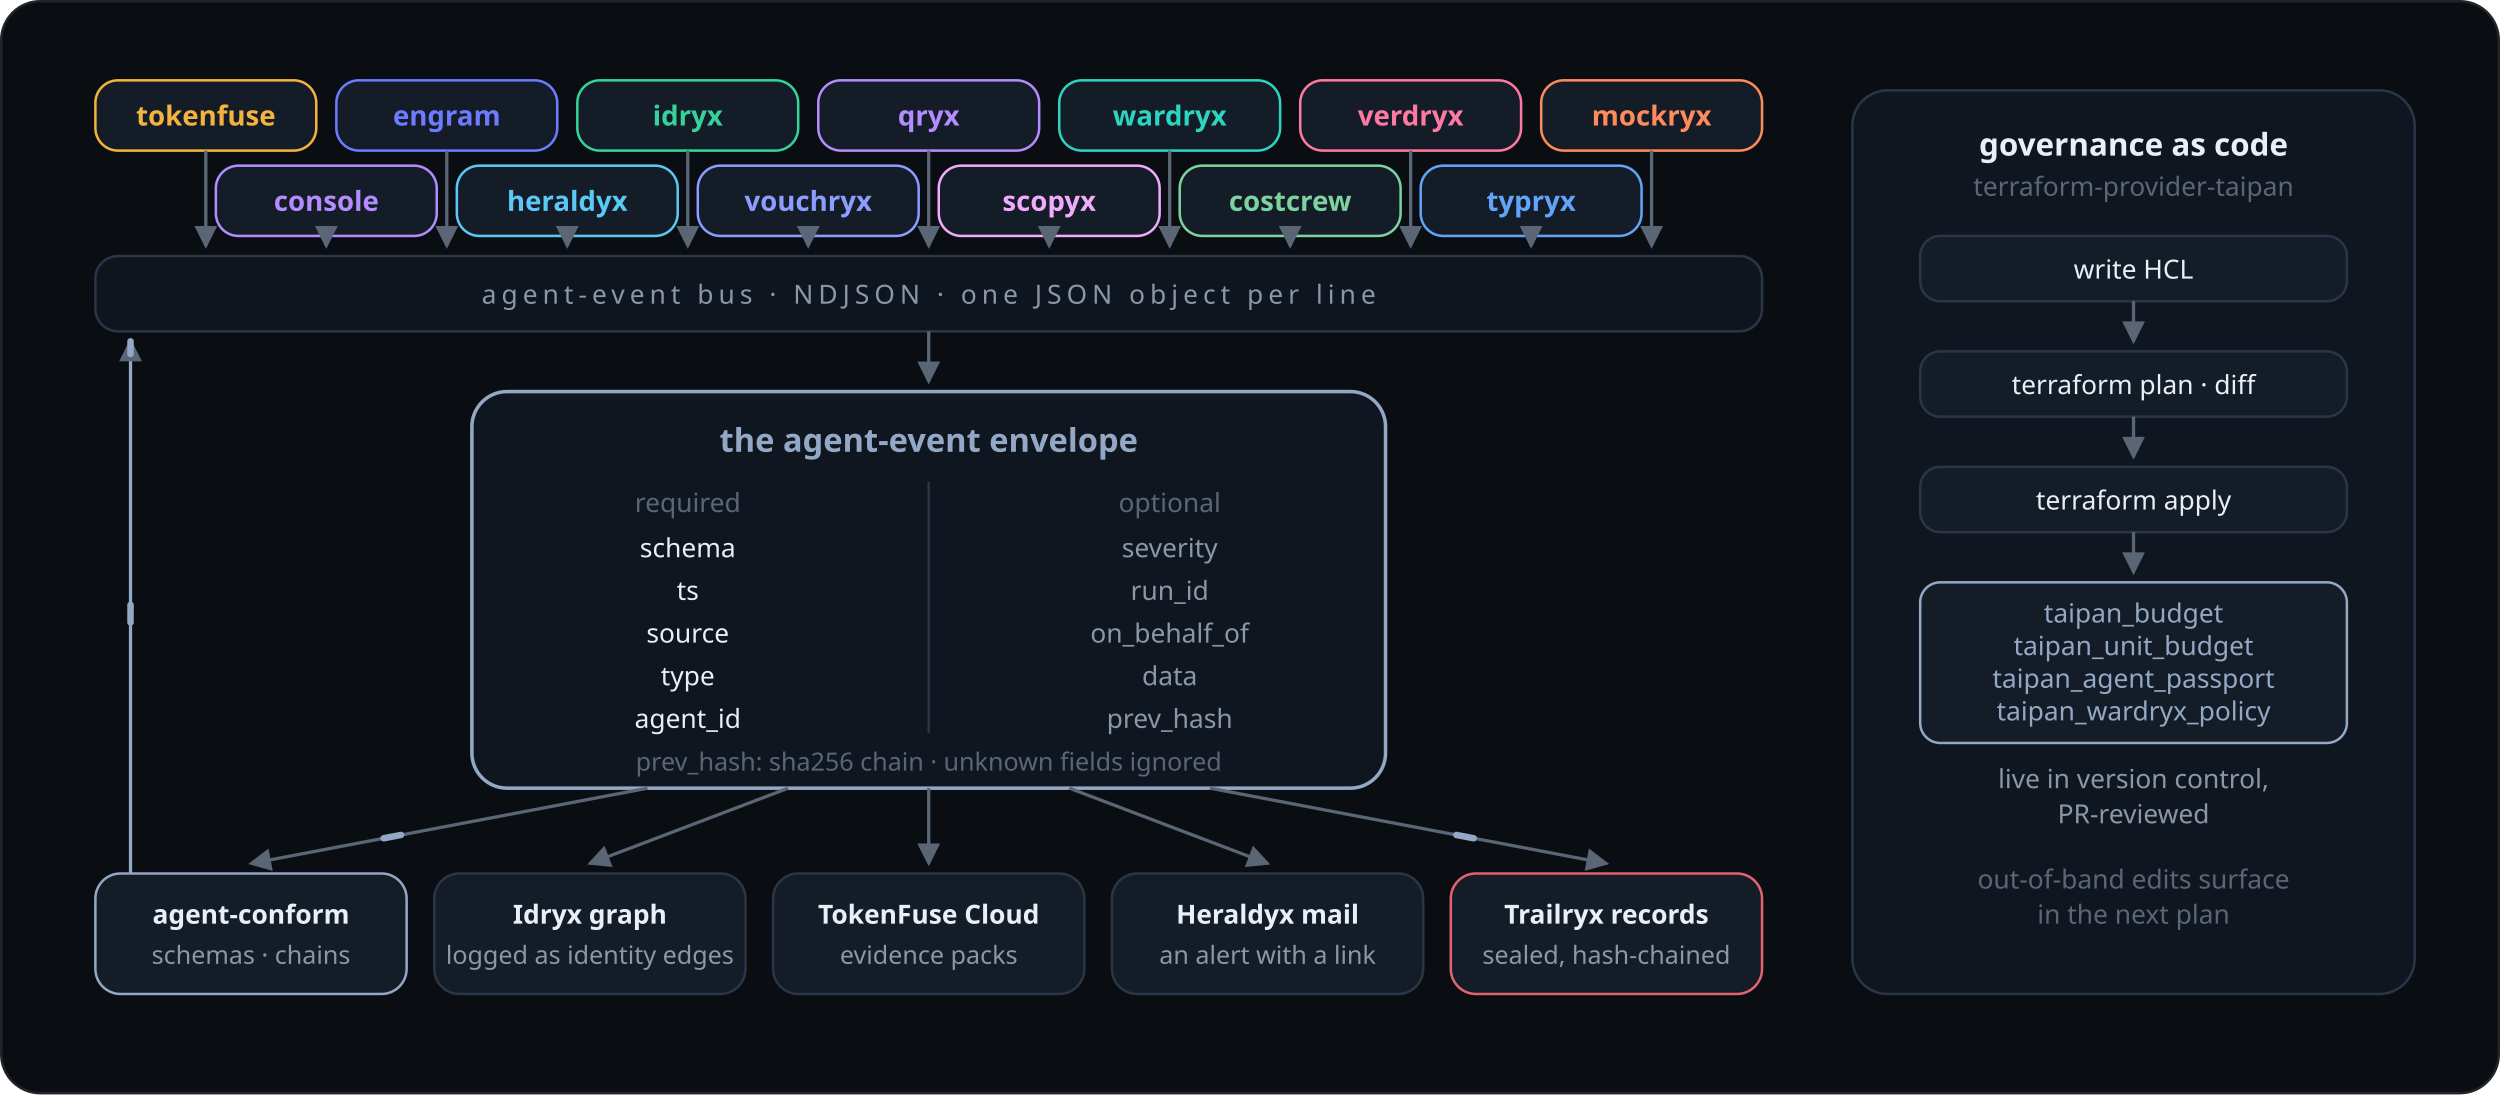
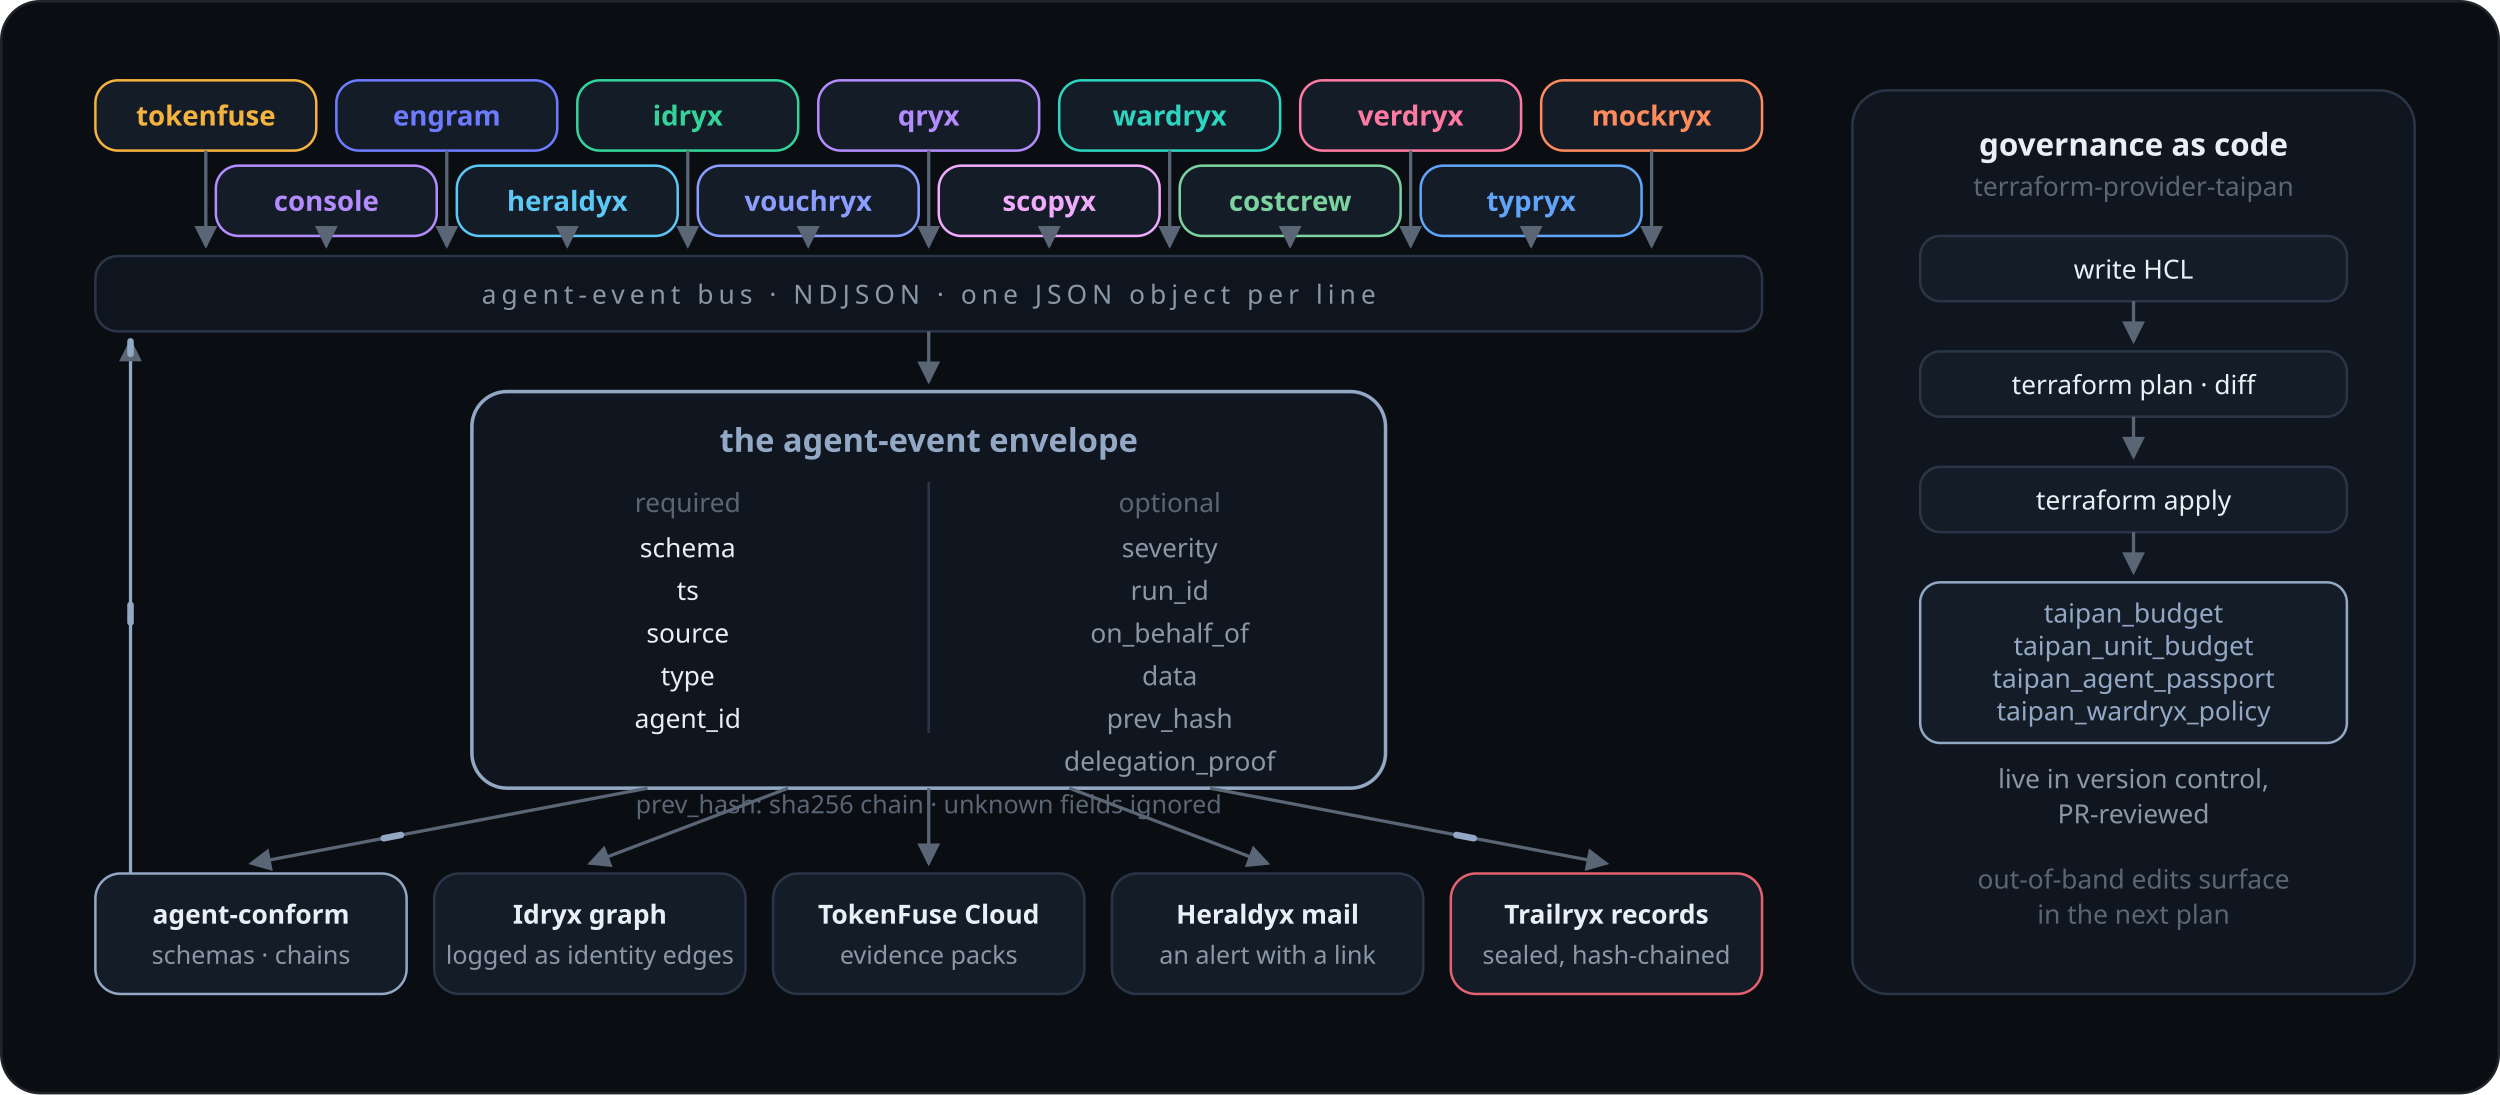
<svg xmlns="http://www.w3.org/2000/svg" viewBox="-18 -18 996 436" width="996" height="436" role="img" aria-label="Platform: fourteen registered sources write one envelope onto one NDJSON bus, and five consumers read it back">
  <rect x="-18" y="-18" width="996" height="436" rx="16" fill="#0A0E13" />
  <rect x="-17.5" y="-17.5" width="995" height="435" rx="15.5" fill="none" stroke="rgba(255,255,255,.09)" />
  <defs>
    <marker id="ap" viewBox="0 0 8 8" refX="7" refY="4" markerWidth="7" markerHeight="7" orient="auto">
      <path d="M0 0 L8 4 L0 8 z" fill="#5A6675" />
    </marker>
  </defs>
  <g font-family="ui-monospace,Menlo" text-anchor="middle">
    <g font-size="11" font-weight="700">
      <rect x="20" y="14" width="88" height="28" rx="9" fill="#141C27" stroke="#F4B23E" />
      <text x="64" y="32" fill="#F4B23E">tokenfuse</text>
      <rect x="116" y="14" width="88" height="28" rx="9" fill="#141C27" stroke="#6C7BFF" />
      <text x="160" y="32" fill="#6C7BFF">engram</text>
      <rect x="212" y="14" width="88" height="28" rx="9" fill="#141C27" stroke="#34D399" />
      <text x="256" y="32" fill="#34D399">idryx</text>
      <rect x="308" y="14" width="88" height="28" rx="9" fill="#141C27" stroke="#B48CFF" />
      <text x="352" y="32" fill="#B48CFF">qryx</text>
      <rect x="404" y="14" width="88" height="28" rx="9" fill="#141C27" stroke="#2DD4BF" />
      <text x="448" y="32" fill="#2DD4BF">wardryx</text>
      <rect x="500" y="14" width="88" height="28" rx="9" fill="#141C27" stroke="#FF7AA2" />
      <text x="544" y="32" fill="#FF7AA2">verdryx</text>
      <rect x="596" y="14" width="88" height="28" rx="9" fill="#141C27" stroke="#FF8A5B" />
      <text x="640" y="32" fill="#FF8A5B">mockryx</text>
      <rect x="68" y="48" width="88" height="28" rx="9" fill="#141C27" stroke="#B48CFF" />
      <text x="112" y="66" fill="#B48CFF">console</text>
      <rect x="164" y="48" width="88" height="28" rx="9" fill="#141C27" stroke="#5BC8F5" />
      <text x="208" y="66" fill="#5BC8F5">heraldyx</text>
      <rect x="260" y="48" width="88" height="28" rx="9" fill="#141C27" stroke="#8B9DFF" />
      <text x="304" y="66" fill="#8B9DFF">vouchryx</text>
      <rect x="356" y="48" width="88" height="28" rx="9" fill="#141C27" stroke="#F0ABFC" />
      <text x="400" y="66" fill="#F0ABFC">scopyx</text>
      <rect x="452" y="48" width="88" height="28" rx="9" fill="#141C27" stroke="#7DD3A0" />
      <text x="496" y="66" fill="#7DD3A0">costcrew</text>
      <rect x="548" y="48" width="88" height="28" rx="9" fill="#141C27" stroke="#60A5FA" />
      <text x="592" y="66" fill="#60A5FA">typryx</text>
    </g>
    <rect x="20" y="84" width="664" height="30" rx="9" fill="#0F151E" stroke="#2a3547" />
    <text x="352" y="103" fill="#8A97A6" font-size="10.5" letter-spacing="2">agent-event bus · NDJSON · one JSON object per line</text>
    <rect x="170" y="138" width="364" height="158" rx="14" fill="#10161F" stroke="#93A8C4" stroke-width="1.4">
      <animate attributeName="stroke-opacity" values="1;.45;1" dur="3.4s" repeatCount="indefinite" />
    </rect>
    <text x="352" y="162" fill="#93A8C4" font-size="13" font-weight="700">the agent-event envelope</text>
    <line x1="352" y1="174" x2="352" y2="274" stroke="#2a3547" />
    <text x="256" y="186" fill="#5A6675" font-size="10.5">required</text>
    <text x="448" y="186" fill="#5A6675" font-size="10.5">optional</text>
    <g font-size="10.5" fill="#E9EFF6">
      <text x="256" y="204">schema</text>
      <text x="256" y="221">ts</text>
      <text x="256" y="238">source</text>
      <text x="256" y="255">type</text>
      <text x="256" y="272">agent_id</text>
    </g>
    <g font-size="10.5" fill="#8A97A6">
      <text x="448" y="204">severity</text>
      <text x="448" y="221">run_id</text>
      <text x="448" y="238">on_behalf_of</text>
      <text x="448" y="255">data</text>
      <text x="448" y="272">prev_hash</text>
-     </g>
-     <text x="352" y="289" fill="#5A6675" font-size="10">prev_hash: sha256 chain · unknown fields ignored</text>
+       <text x="448" y="289">delegation_proof</text>
+     </g>
+     <text x="352" y="306" fill="#5A6675" font-size="10">prev_hash: sha256 chain · unknown fields ignored</text>
    <g font-size="10.5" font-weight="700">
      <rect x="20" y="330" width="124" height="48" rx="10" fill="#141C27" stroke="#93A8C4" />
      <text x="82" y="350" fill="#E9EFF6">agent-conform</text>
      <rect x="155" y="330" width="124" height="48" rx="10" fill="#141C27" stroke="#2a3547" />
      <text x="217" y="350" fill="#E9EFF6">Idryx graph</text>
      <rect x="290" y="330" width="124" height="48" rx="10" fill="#141C27" stroke="#2a3547" />
      <text x="352" y="350" fill="#E9EFF6">TokenFuse Cloud</text>
      <rect x="425" y="330" width="124" height="48" rx="10" fill="#141C27" stroke="#2a3547" />
      <text x="487" y="350" fill="#E9EFF6">Heraldyx mail</text>
      <rect x="560" y="330" width="124" height="48" rx="10" fill="#141C27" stroke="#E4626F" />
      <text x="622" y="350" fill="#E9EFF6">Trailryx records</text>
    </g>
    <g font-size="10" fill="#8A97A6">
      <text x="82" y="366">schemas · chains</text>
      <text x="217" y="366">logged as identity edges</text>
      <text x="352" y="366">evidence packs</text>
      <text x="487" y="366">an alert with a link</text>
      <text x="622" y="366">sealed, hash-chained</text>
    </g>
    <rect x="720" y="18" width="224" height="360" rx="14" fill="#10161F" stroke="#2a3547" />
    <text x="832" y="44" fill="#E9EFF6" font-size="12.5" font-weight="700">governance as code</text>
    <text x="832" y="60" fill="#5A6675" font-size="10.5">terraform-provider-taipan</text>
    <g font-size="10.5">
      <rect x="747" y="76" width="170" height="26" rx="8" fill="#141C27" stroke="#2a3547" />
      <text x="832" y="93" fill="#E9EFF6">write HCL</text>
      <rect x="747" y="122" width="170" height="26" rx="8" fill="#141C27" stroke="#2a3547" />
      <text x="832" y="139" fill="#E9EFF6">terraform plan · diff</text>
      <rect x="747" y="168" width="170" height="26" rx="8" fill="#141C27" stroke="#2a3547" />
      <text x="832" y="185" fill="#E9EFF6">terraform apply</text>
    </g>
    <rect x="747" y="214" width="170" height="64" rx="8" fill="#141C27" stroke="#93A8C4" />
    <g font-size="10.5" fill="#93A8C4">
      <text x="832" y="230">taipan_budget</text>
      <text x="832" y="243">taipan_unit_budget</text>
      <text x="832" y="256">taipan_agent_passport</text>
      <text x="832" y="269">taipan_wardryx_policy</text>
    </g>
    <text x="832" y="296" fill="#8A97A6" font-size="10.5">live in version control,</text>
    <text x="832" y="310" fill="#8A97A6" font-size="10.5">PR-reviewed</text>
    <text x="832" y="336" fill="#5A6675" font-size="10.5">out-of-band edits surface</text>
    <text x="832" y="350" fill="#5A6675" font-size="10.5">in the next plan</text>
  </g>
  <g stroke="#5A6675" stroke-width="1.3" class="flow">
    <line x1="64" y1="42" x2="64" y2="80" marker-end="url(#ap)" />
    <line x1="160" y1="42" x2="160" y2="80" marker-end="url(#ap)" />
    <line x1="256" y1="42" x2="256" y2="80" marker-end="url(#ap)" />
    <line x1="352" y1="42" x2="352" y2="80" marker-end="url(#ap)" />
    <line x1="448" y1="42" x2="448" y2="80" marker-end="url(#ap)" />
    <line x1="544" y1="42" x2="544" y2="80" marker-end="url(#ap)" />
    <line x1="640" y1="42" x2="640" y2="80" marker-end="url(#ap)" />
    <line x1="112" y1="76" x2="112" y2="80" marker-end="url(#ap)" />
    <line x1="208" y1="76" x2="208" y2="80" marker-end="url(#ap)" />
    <line x1="304" y1="76" x2="304" y2="80" marker-end="url(#ap)" />
    <line x1="400" y1="76" x2="400" y2="80" marker-end="url(#ap)" />
    <line x1="496" y1="76" x2="496" y2="80" marker-end="url(#ap)" />
    <line x1="592" y1="76" x2="592" y2="80" marker-end="url(#ap)" />
    <line x1="34" y1="330" x2="34" y2="118" stroke="#93A8C4" marker-end="url(#ap)" />
    <line x1="352" y1="114" x2="352" y2="134" marker-end="url(#ap)" />
    <line x1="240" y1="296" x2="82" y2="326" marker-end="url(#ap)" />
    <line x1="296" y1="296" x2="217" y2="326" marker-end="url(#ap)" />
    <line x1="352" y1="296" x2="352" y2="326" marker-end="url(#ap)" />
    <line x1="408" y1="296" x2="487" y2="326" marker-end="url(#ap)" />
    <line x1="464" y1="296" x2="622" y2="326" marker-end="url(#ap)" />
    <line x1="832" y1="102" x2="832" y2="118" marker-end="url(#ap)" />
    <line x1="832" y1="148" x2="832" y2="164" marker-end="url(#ap)" />
    <line x1="832" y1="194" x2="832" y2="210" marker-end="url(#ap)" />
  </g>
  <g fill="none">
    <line x1="64" y1="42" x2="64" y2="80" pathLength="100" stroke="#93A8C4" stroke-width="2.6" stroke-linecap="round" stroke-dasharray="7 100" stroke-dashoffset="7">
      <animate attributeName="stroke-dashoffset" from="7" to="-100" dur="2.4s" begin="-0.00s" repeatCount="indefinite" />
    </line>
    <line x1="160" y1="42" x2="160" y2="80" pathLength="100" stroke="#93A8C4" stroke-width="2.6" stroke-linecap="round" stroke-dasharray="7 100" stroke-dashoffset="7">
      <animate attributeName="stroke-dashoffset" from="7" to="-100" dur="2.4s" begin="-0.37s" repeatCount="indefinite" />
    </line>
    <line x1="256" y1="42" x2="256" y2="80" pathLength="100" stroke="#93A8C4" stroke-width="2.6" stroke-linecap="round" stroke-dasharray="7 100" stroke-dashoffset="7">
      <animate attributeName="stroke-dashoffset" from="7" to="-100" dur="2.4s" begin="-0.74s" repeatCount="indefinite" />
    </line>
    <line x1="352" y1="42" x2="352" y2="80" pathLength="100" stroke="#93A8C4" stroke-width="2.6" stroke-linecap="round" stroke-dasharray="7 100" stroke-dashoffset="7">
      <animate attributeName="stroke-dashoffset" from="7" to="-100" dur="2.4s" begin="-1.11s" repeatCount="indefinite" />
    </line>
    <line x1="448" y1="42" x2="448" y2="80" pathLength="100" stroke="#93A8C4" stroke-width="2.6" stroke-linecap="round" stroke-dasharray="7 100" stroke-dashoffset="7">
      <animate attributeName="stroke-dashoffset" from="7" to="-100" dur="2.4s" begin="-1.48s" repeatCount="indefinite" />
    </line>
    <line x1="544" y1="42" x2="544" y2="80" pathLength="100" stroke="#93A8C4" stroke-width="2.6" stroke-linecap="round" stroke-dasharray="7 100" stroke-dashoffset="7">
      <animate attributeName="stroke-dashoffset" from="7" to="-100" dur="2.4s" begin="-1.85s" repeatCount="indefinite" />
    </line>
    <line x1="640" y1="42" x2="640" y2="80" pathLength="100" stroke="#93A8C4" stroke-width="2.6" stroke-linecap="round" stroke-dasharray="7 100" stroke-dashoffset="7">
      <animate attributeName="stroke-dashoffset" from="7" to="-100" dur="2.4s" begin="-2.22s" repeatCount="indefinite" />
    </line>
    <line x1="112" y1="76" x2="112" y2="80" pathLength="100" stroke="#93A8C4" stroke-width="2.6" stroke-linecap="round" stroke-dasharray="7 100" stroke-dashoffset="7">
      <animate attributeName="stroke-dashoffset" from="7" to="-100" dur="2.4s" begin="-2.59s" repeatCount="indefinite" />
    </line>
    <line x1="208" y1="76" x2="208" y2="80" pathLength="100" stroke="#93A8C4" stroke-width="2.6" stroke-linecap="round" stroke-dasharray="7 100" stroke-dashoffset="7">
      <animate attributeName="stroke-dashoffset" from="7" to="-100" dur="2.4s" begin="-2.96s" repeatCount="indefinite" />
    </line>
    <line x1="304" y1="76" x2="304" y2="80" pathLength="100" stroke="#93A8C4" stroke-width="2.6" stroke-linecap="round" stroke-dasharray="7 100" stroke-dashoffset="7">
      <animate attributeName="stroke-dashoffset" from="7" to="-100" dur="2.4s" begin="-3.33s" repeatCount="indefinite" />
    </line>
    <line x1="400" y1="76" x2="400" y2="80" pathLength="100" stroke="#93A8C4" stroke-width="2.6" stroke-linecap="round" stroke-dasharray="7 100" stroke-dashoffset="7">
      <animate attributeName="stroke-dashoffset" from="7" to="-100" dur="2.4s" begin="-3.70s" repeatCount="indefinite" />
    </line>
    <line x1="496" y1="76" x2="496" y2="80" pathLength="100" stroke="#93A8C4" stroke-width="2.6" stroke-linecap="round" stroke-dasharray="7 100" stroke-dashoffset="7">
      <animate attributeName="stroke-dashoffset" from="7" to="-100" dur="2.4s" begin="-4.07s" repeatCount="indefinite" />
    </line>
    <line x1="592" y1="76" x2="592" y2="80" pathLength="100" stroke="#93A8C4" stroke-width="2.6" stroke-linecap="round" stroke-dasharray="7 100" stroke-dashoffset="7">
      <animate attributeName="stroke-dashoffset" from="7" to="-100" dur="2.4s" begin="-4.44s" repeatCount="indefinite" />
    </line>
    <line x1="34" y1="330" x2="34" y2="118" pathLength="100" stroke="#93A8C4" stroke-width="2.6" stroke-linecap="round" stroke-dasharray="7 100" stroke-dashoffset="7">
      <animate attributeName="stroke-dashoffset" from="7" to="-100" dur="2.4s" begin="-4.81s" repeatCount="indefinite" />
    </line>
    <line x1="352" y1="114" x2="352" y2="134" pathLength="100" stroke="#93A8C4" stroke-width="2.6" stroke-linecap="round" stroke-dasharray="7 100" stroke-dashoffset="7">
      <animate attributeName="stroke-dashoffset" from="7" to="-100" dur="2.4s" begin="-5.18s" repeatCount="indefinite" />
    </line>
    <line x1="240" y1="296" x2="82" y2="326" pathLength="100" stroke="#93A8C4" stroke-width="2.6" stroke-linecap="round" stroke-dasharray="7 100" stroke-dashoffset="7">
      <animate attributeName="stroke-dashoffset" from="7" to="-100" dur="2.4s" begin="-5.55s" repeatCount="indefinite" />
    </line>
    <line x1="296" y1="296" x2="217" y2="326" pathLength="100" stroke="#93A8C4" stroke-width="2.6" stroke-linecap="round" stroke-dasharray="7 100" stroke-dashoffset="7">
      <animate attributeName="stroke-dashoffset" from="7" to="-100" dur="2.4s" begin="-5.92s" repeatCount="indefinite" />
    </line>
    <line x1="352" y1="296" x2="352" y2="326" pathLength="100" stroke="#93A8C4" stroke-width="2.6" stroke-linecap="round" stroke-dasharray="7 100" stroke-dashoffset="7">
      <animate attributeName="stroke-dashoffset" from="7" to="-100" dur="2.4s" begin="-6.29s" repeatCount="indefinite" />
    </line>
    <line x1="408" y1="296" x2="487" y2="326" pathLength="100" stroke="#93A8C4" stroke-width="2.6" stroke-linecap="round" stroke-dasharray="7 100" stroke-dashoffset="7">
      <animate attributeName="stroke-dashoffset" from="7" to="-100" dur="2.4s" begin="-6.66s" repeatCount="indefinite" />
    </line>
    <line x1="464" y1="296" x2="622" y2="326" pathLength="100" stroke="#93A8C4" stroke-width="2.6" stroke-linecap="round" stroke-dasharray="7 100" stroke-dashoffset="7">
      <animate attributeName="stroke-dashoffset" from="7" to="-100" dur="2.4s" begin="-7.03s" repeatCount="indefinite" />
    </line>
    <line x1="832" y1="102" x2="832" y2="118" pathLength="100" stroke="#93A8C4" stroke-width="2.6" stroke-linecap="round" stroke-dasharray="7 100" stroke-dashoffset="7">
      <animate attributeName="stroke-dashoffset" from="7" to="-100" dur="2.4s" begin="-7.40s" repeatCount="indefinite" />
    </line>
    <line x1="832" y1="148" x2="832" y2="164" pathLength="100" stroke="#93A8C4" stroke-width="2.6" stroke-linecap="round" stroke-dasharray="7 100" stroke-dashoffset="7">
      <animate attributeName="stroke-dashoffset" from="7" to="-100" dur="2.4s" begin="-7.77s" repeatCount="indefinite" />
    </line>
    <line x1="832" y1="194" x2="832" y2="210" pathLength="100" stroke="#93A8C4" stroke-width="2.6" stroke-linecap="round" stroke-dasharray="7 100" stroke-dashoffset="7">
      <animate attributeName="stroke-dashoffset" from="7" to="-100" dur="2.4s" begin="-8.14s" repeatCount="indefinite" />
    </line>
  </g>
</svg>
